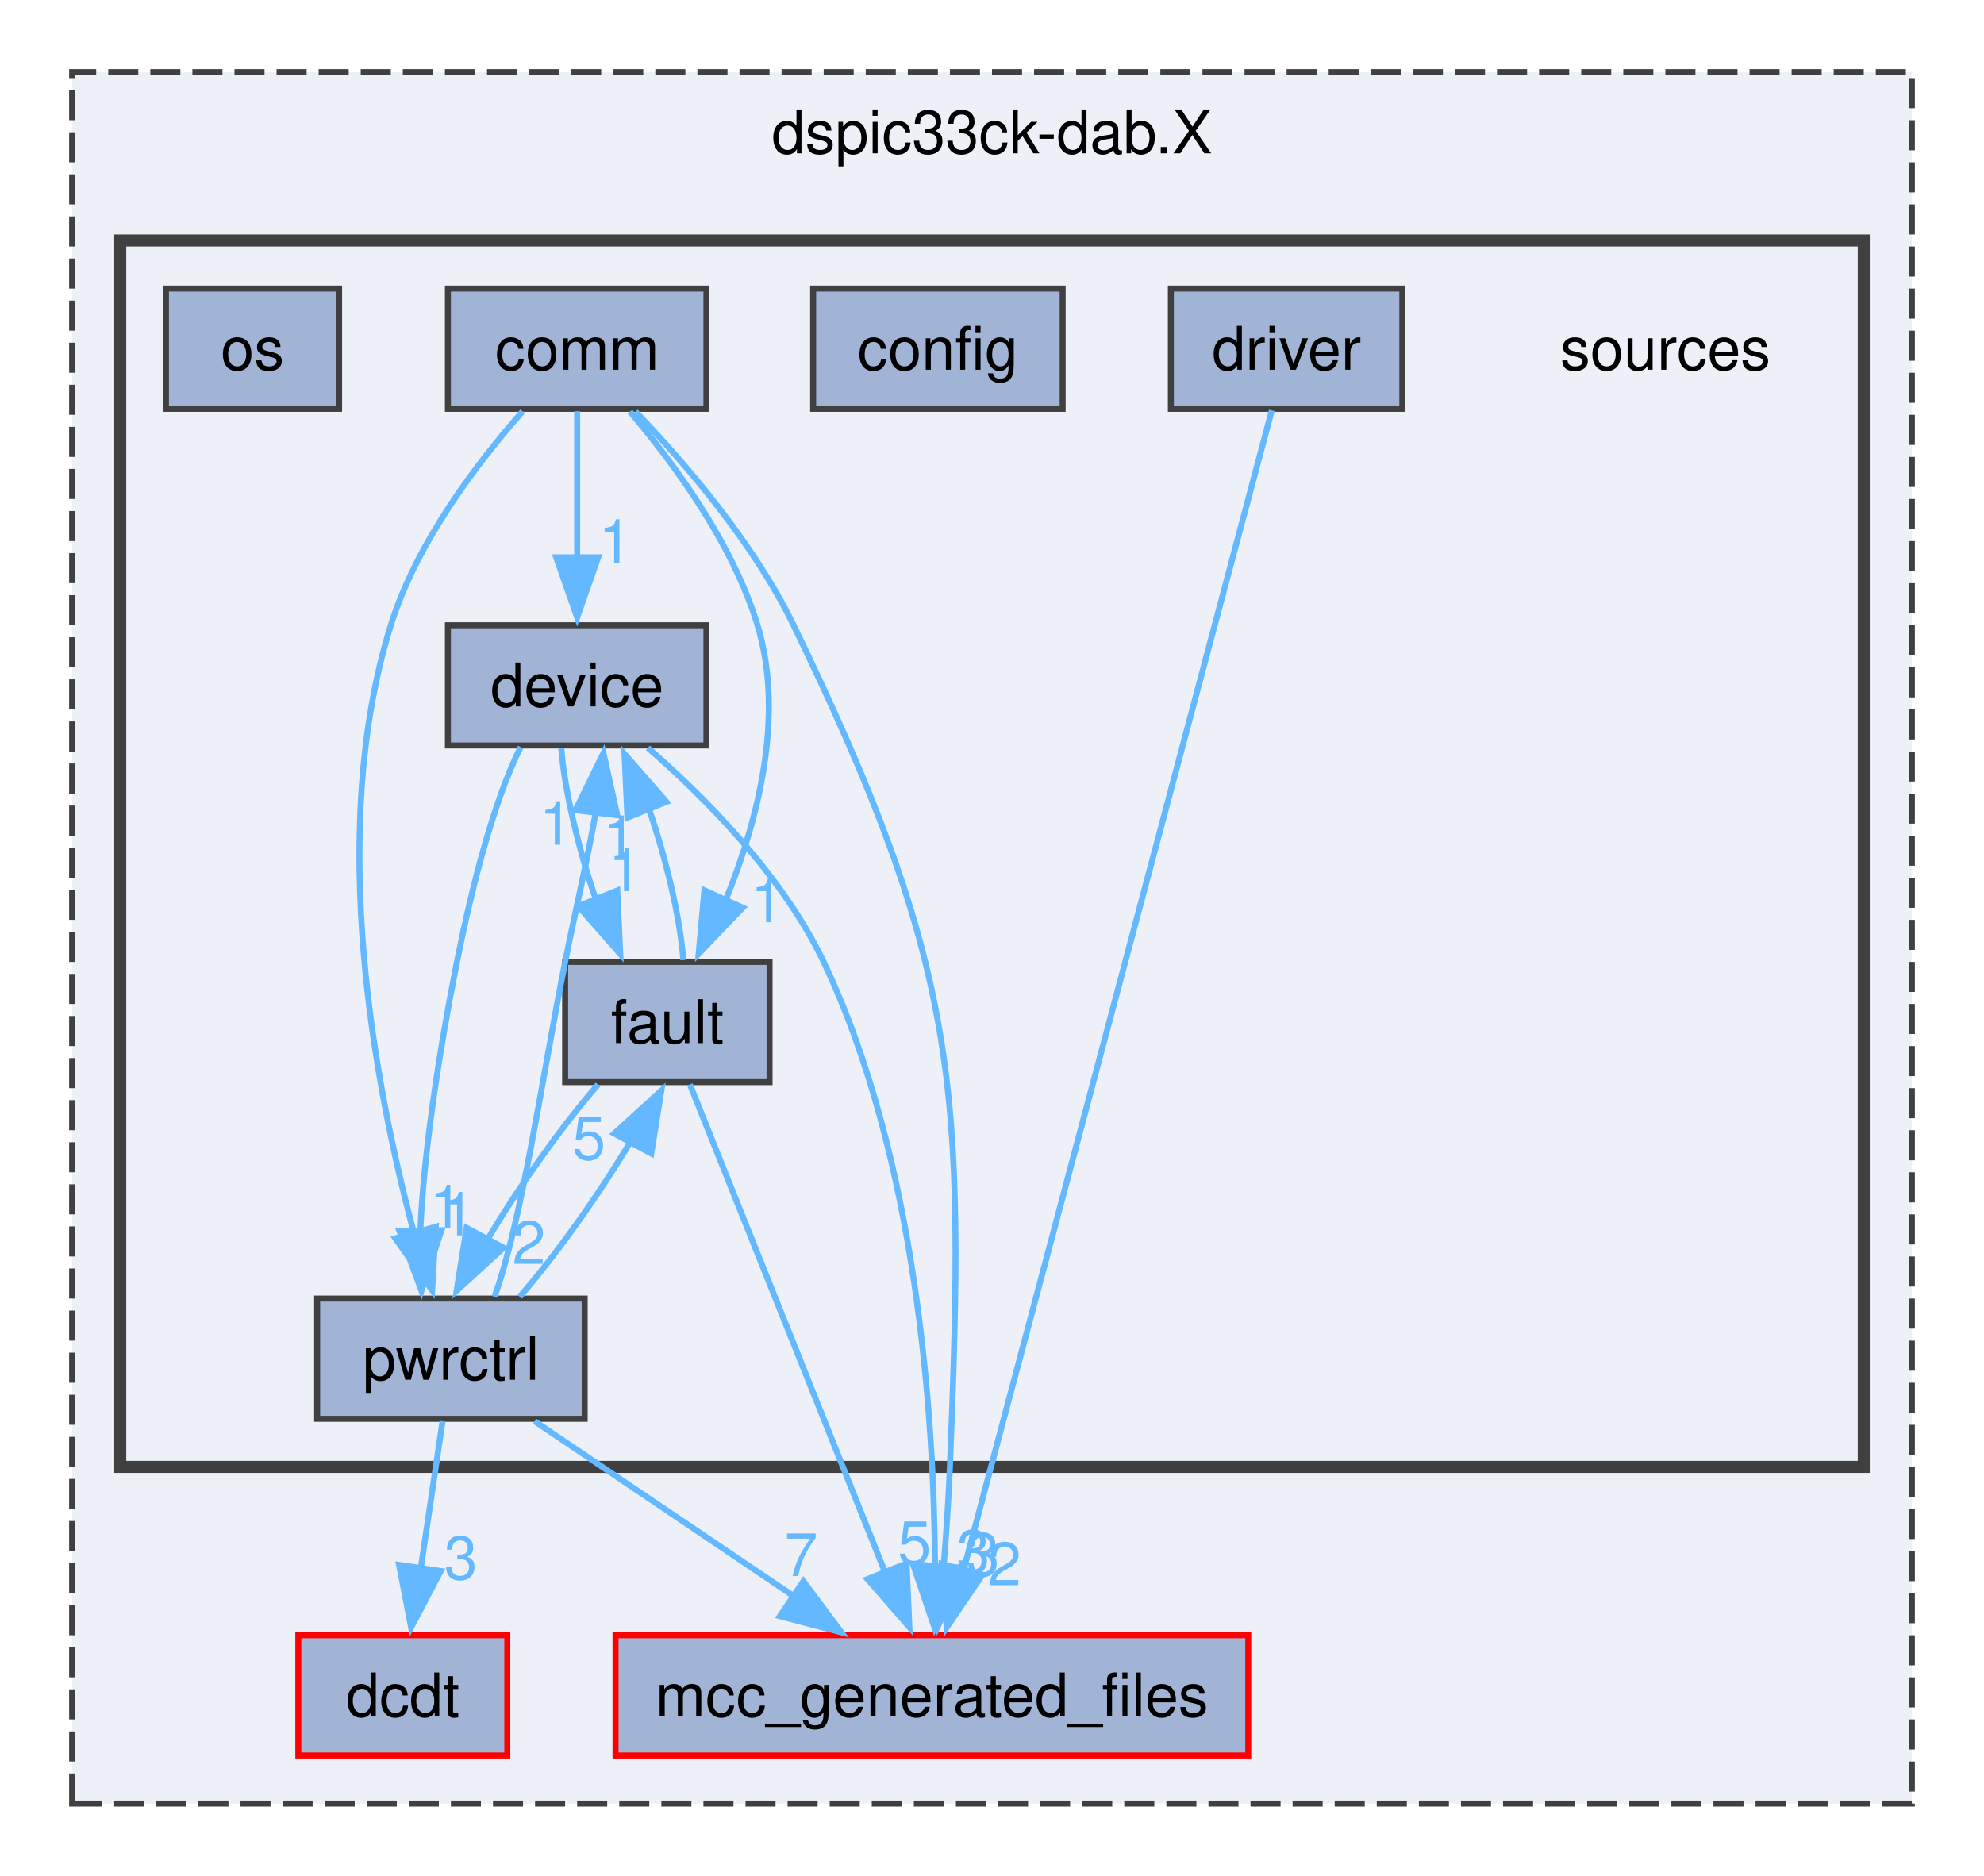
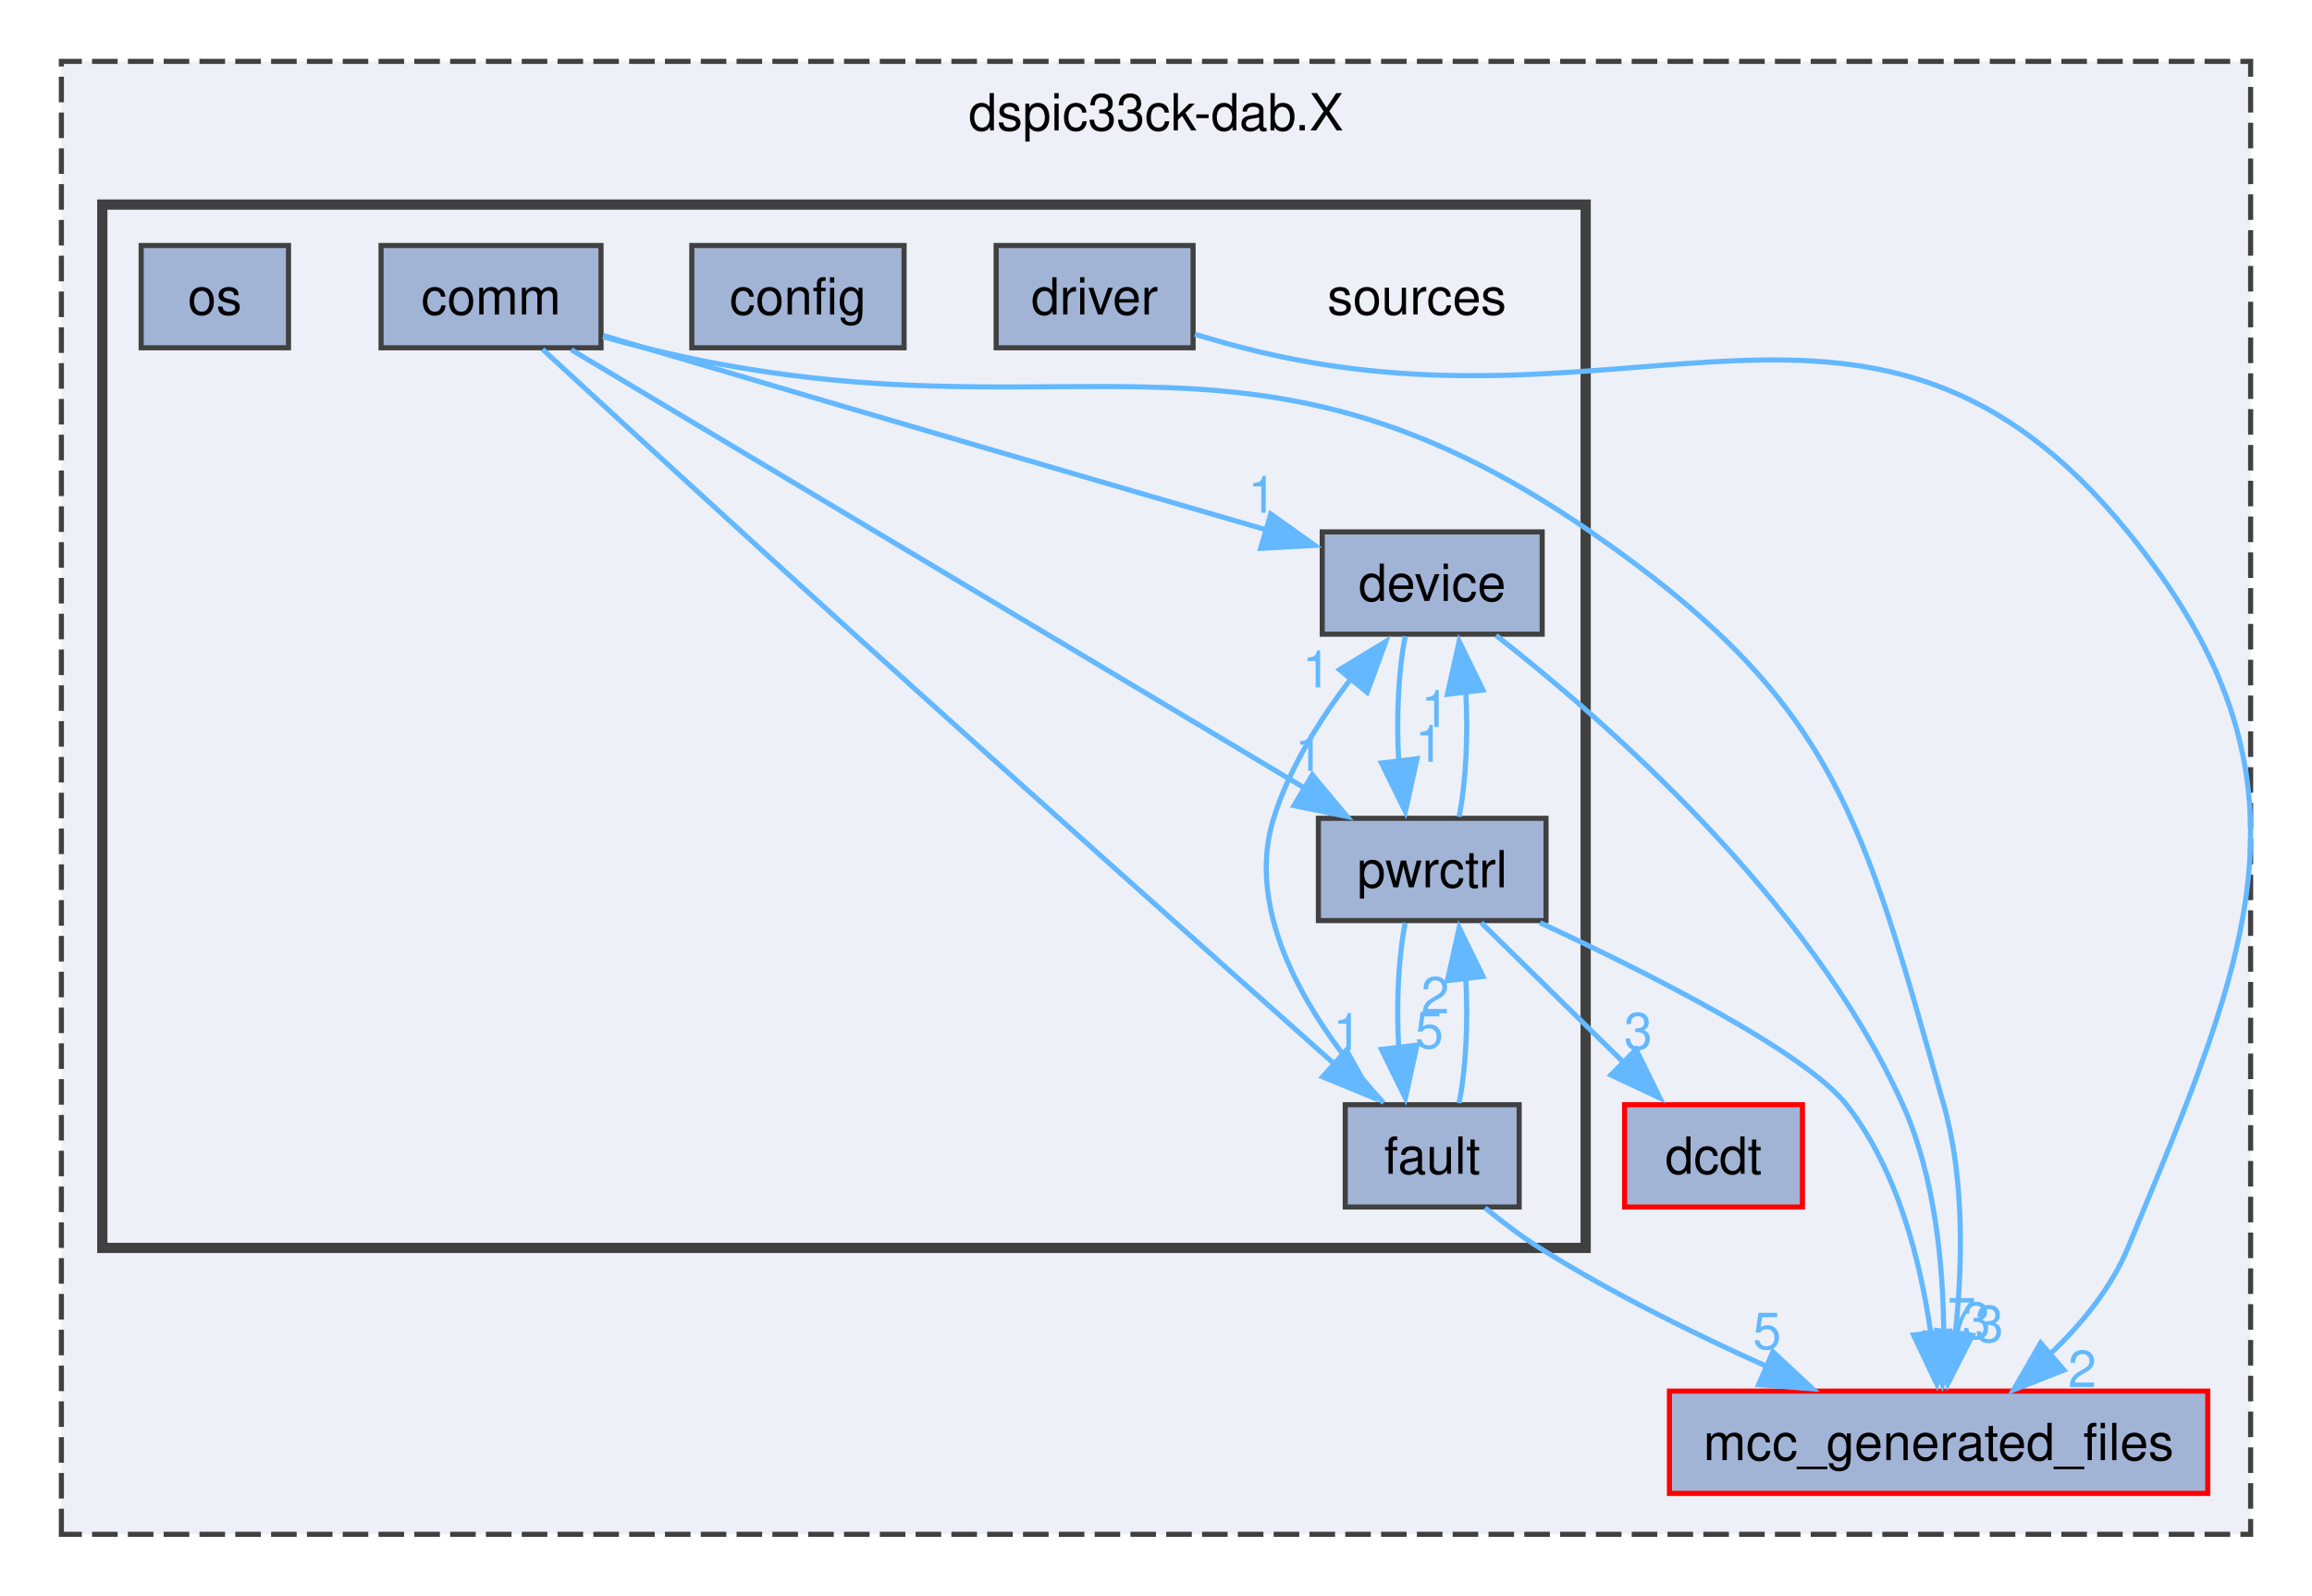
- <svg xmlns="http://www.w3.org/2000/svg" xmlns:xlink="http://www.w3.org/1999/xlink" width="330pt" height="312pt" viewBox="0.00 0.00 330.00 312.00">
+ <svg xmlns="http://www.w3.org/2000/svg" xmlns:xlink="http://www.w3.org/1999/xlink" width="452pt" height="312pt" viewBox="0.00 0.00 452.00 312.00">
  <g id="graph0" class="graph" transform="scale(1 1) rotate(0) translate(4 308)">
    <g id="clust1" class="cluster">
      <g id="a_clust1">
        <a xlink:href="dir_2a88d4bf3010a9a317e26b5e05d2cacc.html" target="_top" xlink:title="dspic33ck-dab.X">
-           <polygon fill="#edf0f7" stroke="#404040" stroke-dasharray="5,2" points="8,-8 8,-296 314,-296 314,-8 8,-8" />
-           <text text-anchor="middle" x="161" y="-282.5" font-family="Helvetica,sans-Serif" font-size="10.00">dspic33ck-dab.X</text>
+           <polygon fill="#edf0f7" stroke="#404040" stroke-dasharray="5,2" points="8,-8 8,-296 436,-296 436,-8 8,-8" />
+           <text text-anchor="middle" x="222" y="-282.5" font-family="Helvetica,sans-Serif" font-size="10.00">dspic33ck-dab.X</text>
        </a>
      </g>
    </g>
    <g id="clust2" class="cluster">
      <g id="a_clust2">
        <a xlink:href="dir_0c85c1034e829fcd1461f64b5ba79455.html" target="_top">
          <polygon fill="#edf0f7" stroke="#404040" stroke-width="2" points="16,-64 16,-268 306,-268 306,-64 16,-64" />
        </a>
      </g>
    </g>
    <g id="node1" class="node">
      <g id="a_node1">
        <a xlink:href="dir_1a88c24452b650a0a27632dbf7692fad.html" target="_top" xlink:title="dcdt">
-           <polygon fill="#a2b4d6" stroke="red" points="80.38,-36 45.62,-36 45.62,-16 80.38,-16 80.38,-36" />
-           <text text-anchor="middle" x="63" y="-22.5" font-family="Helvetica,sans-Serif" font-size="10.00">dcdt</text>
+           <polygon fill="#a2b4d6" stroke="red" points="348.38,-92 313.62,-92 313.62,-72 348.38,-72 348.38,-92" />
+           <text text-anchor="middle" x="331" y="-78.5" font-family="Helvetica,sans-Serif" font-size="10.00">dcdt</text>
        </a>
      </g>
    </g>
    <g id="node2" class="node">
      <g id="a_node2">
        <a xlink:href="dir_c46d2619ca51eda3bcfbc029920b54e1.html" target="_top" xlink:title="mcc_generated_files">
-           <polygon fill="#a2b4d6" stroke="red" points="203.62,-36 98.38,-36 98.38,-16 203.62,-16 203.62,-36" />
-           <text text-anchor="middle" x="151" y="-22.5" font-family="Helvetica,sans-Serif" font-size="10.00">mcc_generated_files</text>
+           <polygon fill="#a2b4d6" stroke="red" points="427.62,-36 322.38,-36 322.38,-16 427.62,-16 427.62,-36" />
+           <text text-anchor="middle" x="375" y="-22.5" font-family="Helvetica,sans-Serif" font-size="10.00">mcc_generated_files</text>
        </a>
      </g>
    </g>
    <g id="node3" class="node">
      <text text-anchor="middle" x="273" y="-246.5" font-family="Helvetica,sans-Serif" font-size="10.00">sources</text>
    </g>
    <g id="node4" class="node">
      <g id="a_node4">
        <a xlink:href="dir_f32f993f0eeec40702e09e10dd24f2c6.html" target="_top" xlink:title="comm">
          <polygon fill="#a2b4d6" stroke="#404040" points="113.5,-260 70.5,-260 70.5,-240 113.5,-240 113.5,-260" />
          <text text-anchor="middle" x="92" y="-246.5" font-family="Helvetica,sans-Serif" font-size="10.00">comm</text>
        </a>
      </g>
    </g>
    <g id="edge4" class="edge">
      <g id="a_edge4">
        <a xlink:href="dir_000005_000025.html" target="_top">
-           <path fill="none" stroke="#63b8ff" d="M101.71,-239.53C109.92,-230.98 121.37,-217.68 128,-204 155.61,-147.05 156.56,-127.23 154,-64 153.78,-58.56 153.38,-52.69 152.94,-47.26" />
-           <polygon fill="#63b8ff" stroke="#63b8ff" points="156.35,-47.07 151.97,-37.42 149.38,-47.69 156.35,-47.07" />
+           <path fill="none" stroke="#63b8ff" d="M113.89,-242.16C116.61,-241.39 119.36,-240.65 122,-240 203.33,-219.94 238.12,-251.67 307,-204 355.07,-170.73 360.06,-148.25 376,-92 380.15,-77.37 379.65,-60.13 378.25,-47.08" />
+           <polygon fill="#63b8ff" stroke="#63b8ff" points="381.62,-46.92 376.82,-37.48 374.69,-47.86 381.62,-46.92" />
        </a>
      </g>
      <g id="a_edge4-headlabel">
        <a xlink:href="dir_000005_000025.html" target="_top" xlink:title="3">
-           <text text-anchor="middle" x="159.49" y="-45.89" font-family="Helvetica,sans-Serif" font-size="10.00" fill="#63b8ff">3</text>
+           <text text-anchor="middle" x="384.92" y="-45.6" font-family="Helvetica,sans-Serif" font-size="10.00" fill="#63b8ff">3</text>
        </a>
      </g>
    </g>
    <g id="node6" class="node">
      <g id="a_node6">
        <a xlink:href="dir_906bcbbe38848504ae53d9f2d85d0e5c.html" target="_top" xlink:title="device">
-           <polygon fill="#a2b4d6" stroke="#404040" points="113.5,-204 70.5,-204 70.5,-184 113.5,-184 113.5,-204" />
-           <text text-anchor="middle" x="92" y="-190.5" font-family="Helvetica,sans-Serif" font-size="10.00">device</text>
+           <polygon fill="#a2b4d6" stroke="#404040" points="297.5,-204 254.5,-204 254.5,-184 297.5,-184 297.5,-204" />
+           <text text-anchor="middle" x="276" y="-190.5" font-family="Helvetica,sans-Serif" font-size="10.00">device</text>
        </a>
      </g>
    </g>
    <g id="edge2" class="edge">
      <g id="a_edge2">
        <a xlink:href="dir_000005_000017.html" target="_top">
-           <path fill="none" stroke="#63b8ff" d="M92,-239.59C92,-232.86 92,-223.53 92,-215.15" />
-           <polygon fill="#63b8ff" stroke="#63b8ff" points="95.5,-215.3 92,-205.3 88.5,-215.3 95.5,-215.3" />
+           <path fill="none" stroke="#63b8ff" d="M113.95,-242.4C116.66,-241.59 119.39,-240.77 122,-240 164.05,-227.55 212.62,-213.39 243.79,-204.34" />
+           <polygon fill="#63b8ff" stroke="#63b8ff" points="244.43,-207.51 253.05,-201.36 242.47,-200.79 244.43,-207.51" />
        </a>
      </g>
      <g id="a_edge2-headlabel">
        <a xlink:href="dir_000005_000017.html" target="_top" xlink:title="1">
-           <text text-anchor="middle" x="98.34" y="-214.39" font-family="Helvetica,sans-Serif" font-size="10.00" fill="#63b8ff">1</text>
+           <text text-anchor="middle" x="242.77" y="-207.74" font-family="Helvetica,sans-Serif" font-size="10.00" fill="#63b8ff">1</text>
        </a>
      </g>
    </g>
    <g id="node8" class="node">
      <g id="a_node8">
        <a xlink:href="dir_06cf4eb54185625c35ddef42b22844f1.html" target="_top" xlink:title="fault">
-           <polygon fill="#a2b4d6" stroke="#404040" points="124,-148 90,-148 90,-128 124,-128 124,-148" />
-           <text text-anchor="middle" x="107" y="-134.5" font-family="Helvetica,sans-Serif" font-size="10.00">fault</text>
+           <polygon fill="#a2b4d6" stroke="#404040" points="293,-92 259,-92 259,-72 293,-72 293,-92" />
+           <text text-anchor="middle" x="276" y="-78.5" font-family="Helvetica,sans-Serif" font-size="10.00">fault</text>
        </a>
      </g>
    </g>
    <g id="edge1" class="edge">
      <g id="a_edge1">
        <a xlink:href="dir_000005_000022.html" target="_top">
-           <path fill="none" stroke="#63b8ff" d="M100.78,-239.52C108.06,-230.96 117.86,-217.66 122,-204 126.61,-188.76 121.94,-171.14 116.63,-158.09" />
-           <polygon fill="#63b8ff" stroke="#63b8ff" points="119.53,-157.02 112.21,-149.36 113.16,-159.91 119.53,-157.02" />
+           <path fill="none" stroke="#63b8ff" d="M102.08,-239.7C115.81,-227.05 141.19,-203.73 163,-184 196.07,-154.08 234.89,-119.5 257.34,-99.55" />
+           <polygon fill="#63b8ff" stroke="#63b8ff" points="259.22,-102.68 264.37,-93.43 254.57,-97.45 259.22,-102.68" />
        </a>
      </g>
      <g id="a_edge1-headlabel">
        <a xlink:href="dir_000005_000022.html" target="_top" xlink:title="1">
-           <text text-anchor="middle" x="123.61" y="-154.61" font-family="Helvetica,sans-Serif" font-size="10.00" fill="#63b8ff">1</text>
+           <text text-anchor="middle" x="259.41" y="-102.69" font-family="Helvetica,sans-Serif" font-size="10.00" fill="#63b8ff">1</text>
        </a>
      </g>
    </g>
    <g id="node10" class="node">
      <g id="a_node10">
        <a xlink:href="dir_bcf70896ed3e36f2db4975414825655f.html" target="_top" xlink:title="pwrctrl">
-           <polygon fill="#a2b4d6" stroke="#404040" points="93.25,-92 48.75,-92 48.75,-72 93.25,-72 93.25,-92" />
-           <text text-anchor="middle" x="71" y="-78.5" font-family="Helvetica,sans-Serif" font-size="10.00">pwrctrl</text>
+           <polygon fill="#a2b4d6" stroke="#404040" points="298.25,-148 253.75,-148 253.75,-128 298.25,-128 298.25,-148" />
+           <text text-anchor="middle" x="276" y="-134.5" font-family="Helvetica,sans-Serif" font-size="10.00">pwrctrl</text>
        </a>
      </g>
    </g>
    <g id="edge3" class="edge">
      <g id="a_edge3">
        <a xlink:href="dir_000005_000029.html" target="_top">
-           <path fill="none" stroke="#63b8ff" d="M82.93,-239.57C75.41,-231.05 65.28,-217.77 61,-204 50.29,-169.58 58.35,-127.15 64.89,-102.77" />
-           <polygon fill="#63b8ff" stroke="#63b8ff" points="68.48,-103.95 67.88,-93.37 61.75,-102.01 68.48,-103.95" />
+           <path fill="none" stroke="#63b8ff" d="M107.69,-239.62C139.73,-220.46 212.93,-176.71 251.37,-153.72" />
+           <polygon fill="#63b8ff" stroke="#63b8ff" points="252.56,-156.49 259.35,-148.35 248.97,-150.48 252.56,-156.49" />
        </a>
      </g>
      <g id="a_edge3-headlabel">
        <a xlink:href="dir_000005_000029.html" target="_top" xlink:title="1">
-           <text text-anchor="middle" x="70.21" y="-103.69" font-family="Helvetica,sans-Serif" font-size="10.00" fill="#63b8ff">1</text>
+           <text text-anchor="middle" x="251.94" y="-157.27" font-family="Helvetica,sans-Serif" font-size="10.00" fill="#63b8ff">1</text>
        </a>
      </g>
    </g>
    <g id="node5" class="node">
      <g id="a_node5">
        <a xlink:href="dir_73d77e360d8a42bdd964ea14e9da6f2f.html" target="_top" xlink:title="config">
          <polygon fill="#a2b4d6" stroke="#404040" points="172.75,-260 131.25,-260 131.25,-240 172.75,-240 172.75,-260" />
          <text text-anchor="middle" x="152" y="-246.5" font-family="Helvetica,sans-Serif" font-size="10.00">config</text>
        </a>
      </g>
    </g>
-     <g id="edge7" class="edge">
-       <g id="a_edge7">
+     <g id="edge6" class="edge">
+       <g id="a_edge6">
        <a xlink:href="dir_000017_000025.html" target="_top">
-           <path fill="none" stroke="#63b8ff" d="M103.77,-183.61C113.29,-175.31 126.2,-162.32 133,-148 148.59,-115.18 151.38,-72.18 151.52,-47.27" />
-           <polygon fill="#63b8ff" stroke="#63b8ff" points="155.01,-47.29 151.41,-37.33 148.01,-47.36 155.01,-47.29" />
-         </a>
-       </g>
-       <g id="a_edge7-headlabel">
+           <path fill="none" stroke="#63b8ff" d="M288.48,-183.76C309.09,-167.69 349.79,-132.44 368,-92 374.35,-77.9 375.92,-60.39 376.01,-47.1" />
+           <polygon fill="#63b8ff" stroke="#63b8ff" points="379.49,-47.21 375.76,-37.3 372.49,-47.37 379.49,-47.21" />
+         </a>
+       </g>
+       <g id="a_edge6-headlabel">
        <a xlink:href="dir_000017_000025.html" target="_top" xlink:title="3">
-           <text text-anchor="middle" x="157.88" y="-46.36" font-family="Helvetica,sans-Serif" font-size="10.00" fill="#63b8ff">3</text>
+           <text text-anchor="middle" x="382.41" y="-46.24" font-family="Helvetica,sans-Serif" font-size="10.00" fill="#63b8ff">3</text>
        </a>
      </g>
    </g>
    <g id="edge5" class="edge">
      <g id="a_edge5">
-         <a xlink:href="dir_000017_000022.html" target="_top">
-           <path fill="none" stroke="#63b8ff" d="M89.35,-183.59C89.89,-176.63 92.18,-166.89 95.14,-158.29" />
-           <polygon fill="#63b8ff" stroke="#63b8ff" points="98.68,-159.88 99.17,-149.3 92.19,-157.26 98.68,-159.88" />
+         <a xlink:href="dir_000017_000029.html" target="_top">
+           <path fill="none" stroke="#63b8ff" d="M270.73,-183.59C269.38,-176.86 268.96,-167.53 269.45,-159.15" />
+           <polygon fill="#63b8ff" stroke="#63b8ff" points="273.03,-159.65 270.75,-149.3 266.08,-158.81 273.03,-159.65" />
        </a>
      </g>
      <g id="a_edge5-headlabel">
-         <a xlink:href="dir_000017_000022.html" target="_top" xlink:title="1">
-           <text text-anchor="middle" x="99.97" y="-159.78" font-family="Helvetica,sans-Serif" font-size="10.00" fill="#63b8ff">1</text>
-         </a>
-       </g>
-     </g>
-     <g id="edge6" class="edge">
-       <g id="a_edge6">
-         <a xlink:href="dir_000017_000029.html" target="_top">
-           <path fill="none" stroke="#63b8ff" d="M82.6,-183.74C78.09,-174.68 74.48,-160.46 72,-148 69.03,-133.06 66.44,-116.05 65.91,-103.17" />
-           <polygon fill="#63b8ff" stroke="#63b8ff" points="69.43,-103.36 66.1,-93.3 62.43,-103.24 69.43,-103.36" />
-         </a>
-       </g>
-       <g id="a_edge6-headlabel">
        <a xlink:href="dir_000017_000029.html" target="_top" xlink:title="1">
-           <text text-anchor="middle" x="72.21" y="-102.5" font-family="Helvetica,sans-Serif" font-size="10.00" fill="#63b8ff">1</text>
+           <text text-anchor="middle" x="275.42" y="-159.05" font-family="Helvetica,sans-Serif" font-size="10.00" fill="#63b8ff">1</text>
        </a>
      </g>
    </g>
    <g id="node7" class="node">
      <g id="a_node7">
        <a xlink:href="dir_f05eb2cb4d2f67fc50957245660a2660.html" target="_top" xlink:title="driver">
          <polygon fill="#a2b4d6" stroke="#404040" points="229.25,-260 190.75,-260 190.75,-240 229.25,-240 229.25,-260" />
          <text text-anchor="middle" x="210" y="-246.5" font-family="Helvetica,sans-Serif" font-size="10.00">driver</text>
        </a>
      </g>
    </g>
+     <g id="edge7" class="edge">
+       <g id="a_edge7">
+         <a xlink:href="dir_000020_000025.html" target="_top">
+           <path fill="none" stroke="#63b8ff" d="M229.58,-242.64C232.72,-241.71 235.94,-240.79 239,-240 315.04,-220.34 362.45,-264.93 412,-204 451.26,-155.73 435.81,-121.49 412,-64 408.75,-56.15 402.94,-49.1 396.87,-43.31" />
+           <polygon fill="#63b8ff" stroke="#63b8ff" points="399.51,-40.11 389.65,-36.24 394.95,-45.42 399.51,-40.11" />
+         </a>
+       </g>
+       <g id="a_edge7-headlabel">
+         <a xlink:href="dir_000020_000025.html" target="_top" xlink:title="2">
+           <text text-anchor="middle" x="403.09" y="-36.8" font-family="Helvetica,sans-Serif" font-size="10.00" fill="#63b8ff">2</text>
+         </a>
+       </g>
+     </g>
+     <g id="edge10" class="edge">
+       <g id="a_edge10">
+         <a xlink:href="dir_000022_000025.html" target="_top">
+           <path fill="none" stroke="#63b8ff" d="M286.32,-71.84C289.61,-69.14 293.35,-66.3 297,-64 310.98,-55.2 327.39,-47.12 341.54,-40.77" />
+           <polygon fill="#63b8ff" stroke="#63b8ff" points="342.61,-43.68 350.37,-36.46 339.81,-37.26 342.61,-43.68" />
+         </a>
+       </g>
+       <g id="a_edge10-headlabel">
+         <a xlink:href="dir_000022_000025.html" target="_top" xlink:title="5">
+           <text text-anchor="middle" x="341.46" y="-44.22" font-family="Helvetica,sans-Serif" font-size="10.00" fill="#63b8ff">5</text>
+         </a>
+       </g>
+     </g>
    <g id="edge8" class="edge">
      <g id="a_edge8">
-         <a xlink:href="dir_000020_000025.html" target="_top">
-           <path fill="none" stroke="#63b8ff" d="M207.54,-239.74C198.71,-206.53 168.51,-92.87 156.24,-46.72" />
-           <polygon fill="#63b8ff" stroke="#63b8ff" points="159.42,-46.06 153.47,-37.3 152.66,-47.86 159.42,-46.06" />
+         <a xlink:href="dir_000022_000017.html" target="_top">
+           <path fill="none" stroke="#63b8ff" d="M266.51,-92.34C255.18,-104.66 238.54,-127.23 245,-148 248.05,-157.79 254.04,-167.33 259.96,-175.09" />
+           <polygon fill="#63b8ff" stroke="#63b8ff" points="257.88,-177.07 266.93,-182.57 263.28,-172.62 257.88,-177.07" />
        </a>
      </g>
      <g id="a_edge8-headlabel">
-         <a xlink:href="dir_000020_000025.html" target="_top" xlink:title="2">
-           <text text-anchor="middle" x="163.09" y="-44.31" font-family="Helvetica,sans-Serif" font-size="10.00" fill="#63b8ff">2</text>
-         </a>
-       </g>
-     </g>
-     <g id="edge11" class="edge">
-       <g id="a_edge11">
-         <a xlink:href="dir_000022_000025.html" target="_top">
-           <path fill="none" stroke="#63b8ff" d="M110.75,-127.62C117.93,-109.68 133.73,-70.17 143.26,-46.35" />
-           <polygon fill="#63b8ff" stroke="#63b8ff" points="146.79,-47.94 147.26,-37.35 140.29,-45.34 146.79,-47.94" />
-         </a>
-       </g>
-       <g id="a_edge11-headlabel">
-         <a xlink:href="dir_000022_000025.html" target="_top" xlink:title="5">
-           <text text-anchor="middle" x="148.1" y="-47.83" font-family="Helvetica,sans-Serif" font-size="10.00" fill="#63b8ff">5</text>
+         <a xlink:href="dir_000022_000017.html" target="_top" xlink:title="1">
+           <text text-anchor="middle" x="253.4" y="-173.6" font-family="Helvetica,sans-Serif" font-size="10.00" fill="#63b8ff">1</text>
        </a>
      </g>
    </g>
    <g id="edge9" class="edge">
      <g id="a_edge9">
-         <a xlink:href="dir_000022_000017.html" target="_top">
-           <path fill="none" stroke="#63b8ff" d="M109.66,-148.3C109.14,-155.24 106.86,-164.97 103.9,-173.58" />
-           <polygon fill="#63b8ff" stroke="#63b8ff" points="100.36,-172.01 99.88,-182.59 106.85,-174.62 100.36,-172.01" />
+         <a xlink:href="dir_000022_000029.html" target="_top">
+           <path fill="none" stroke="#63b8ff" d="M281.25,-92.3C282.6,-99.01 283.04,-108.32 282.56,-116.71" />
+           <polygon fill="#63b8ff" stroke="#63b8ff" points="278.97,-116.25 281.27,-126.59 285.92,-117.08 278.97,-116.25" />
        </a>
      </g>
      <g id="a_edge9-headlabel">
-         <a xlink:href="dir_000022_000017.html" target="_top" xlink:title="1">
-           <text text-anchor="middle" x="99.06" y="-165.12" font-family="Helvetica,sans-Serif" font-size="10.00" fill="#63b8ff">1</text>
-         </a>
-       </g>
-     </g>
-     <g id="edge10" class="edge">
-       <g id="a_edge10">
-         <a xlink:href="dir_000022_000029.html" target="_top">
-           <path fill="none" stroke="#63b8ff" d="M95.46,-127.59C89.29,-120.47 82.21,-110.45 77.02,-101.72" />
-           <polygon fill="#63b8ff" stroke="#63b8ff" points="79.77,-100.45 71.95,-93.3 73.61,-103.76 79.77,-100.45" />
-         </a>
-       </g>
-       <g id="a_edge10-headlabel">
        <a xlink:href="dir_000022_000029.html" target="_top" xlink:title="2">
-           <text text-anchor="middle" x="83.98" y="-97.77" font-family="Helvetica,sans-Serif" font-size="10.00" fill="#63b8ff">2</text>
+           <text text-anchor="middle" x="276.58" y="-109.85" font-family="Helvetica,sans-Serif" font-size="10.00" fill="#63b8ff">2</text>
        </a>
      </g>
    </g>
    <g id="node9" class="node">
      <g id="a_node9">
        <a xlink:href="dir_6b912e9cb7e796f7b771bafbeee1680d.html" target="_top" xlink:title="os">
          <polygon fill="#a2b4d6" stroke="#404040" points="52.4,-260 23.6,-260 23.6,-240 52.4,-240 52.4,-260" />
          <text text-anchor="middle" x="38" y="-246.5" font-family="Helvetica,sans-Serif" font-size="10.00">os</text>
        </a>
      </g>
    </g>
+     <g id="edge12" class="edge">
+       <g id="a_edge12">
+         <a xlink:href="dir_000029_000012.html" target="_top">
+           <path fill="none" stroke="#63b8ff" d="M285.58,-127.59C293.39,-119.93 304.61,-108.91 313.94,-99.75" />
+           <polygon fill="#63b8ff" stroke="#63b8ff" points="315.85,-102.8 320.53,-93.3 310.94,-97.81 315.85,-102.8" />
+         </a>
+       </g>
+       <g id="a_edge12-headlabel">
+         <a xlink:href="dir_000029_000012.html" target="_top" xlink:title="3">
+           <text text-anchor="middle" x="316.27" y="-102.85" font-family="Helvetica,sans-Serif" font-size="10.00" fill="#63b8ff">3</text>
+         </a>
+       </g>
+     </g>
+     <g id="edge14" class="edge">
+       <g id="a_edge14">
+         <a xlink:href="dir_000029_000025.html" target="_top">
+           <path fill="none" stroke="#63b8ff" d="M297.09,-127.58C318.27,-117.73 348.89,-102.3 357,-92 367.08,-79.19 371.52,-61.09 373.48,-47.24" />
+           <polygon fill="#63b8ff" stroke="#63b8ff" points="377.05,-47.72 374.63,-37.41 370.09,-46.98 377.05,-47.72" />
+         </a>
+       </g>
+       <g id="a_edge14-headlabel">
+         <a xlink:href="dir_000029_000025.html" target="_top" xlink:title="7">
+           <text text-anchor="middle" x="379.49" y="-47.1" font-family="Helvetica,sans-Serif" font-size="10.00" fill="#63b8ff">7</text>
+         </a>
+       </g>
+     </g>
    <g id="edge13" class="edge">
      <g id="a_edge13">
-         <a xlink:href="dir_000029_000012.html" target="_top">
-           <path fill="none" stroke="#63b8ff" d="M69.61,-71.59C68.61,-64.86 67.23,-55.53 65.99,-47.15" />
-           <polygon fill="#63b8ff" stroke="#63b8ff" points="69.31,-46.68 64.38,-37.3 62.38,-47.7 69.31,-46.68" />
+         <a xlink:href="dir_000029_000017.html" target="_top">
+           <path fill="none" stroke="#63b8ff" d="M281.25,-148.3C282.6,-155.01 283.04,-164.32 282.56,-172.71" />
+           <polygon fill="#63b8ff" stroke="#63b8ff" points="278.97,-172.25 281.27,-182.59 285.92,-173.08 278.97,-172.25" />
        </a>
      </g>
      <g id="a_edge13-headlabel">
-         <a xlink:href="dir_000029_000012.html" target="_top" xlink:title="3">
-           <text text-anchor="middle" x="72.64" y="-45.32" font-family="Helvetica,sans-Serif" font-size="10.00" fill="#63b8ff">3</text>
-         </a>
-       </g>
-     </g>
-     <g id="edge15" class="edge">
-       <g id="a_edge15">
-         <a xlink:href="dir_000029_000025.html" target="_top">
-           <path fill="none" stroke="#63b8ff" d="M84.93,-71.59C96.79,-63.59 114.06,-51.93 127.97,-42.54" />
-           <polygon fill="#63b8ff" stroke="#63b8ff" points="129.63,-44.98 135.96,-36.48 125.71,-39.17 129.63,-44.98" />
-         </a>
-       </g>
-       <g id="a_edge15-headlabel">
-         <a xlink:href="dir_000029_000025.html" target="_top" xlink:title="7">
-           <text text-anchor="middle" x="129.24" y="-45.84" font-family="Helvetica,sans-Serif" font-size="10.00" fill="#63b8ff">7</text>
-         </a>
-       </g>
-     </g>
-     <g id="edge14" class="edge">
-       <g id="a_edge14">
-         <a xlink:href="dir_000029_000017.html" target="_top">
-           <path fill="none" stroke="#63b8ff" d="M78.25,-92.3C82.83,-104.96 86.08,-128.29 90,-148 91.63,-156.18 93.74,-165.11 95.08,-172.85" />
-           <polygon fill="#63b8ff" stroke="#63b8ff" points="91.72,-173.23 96.37,-182.74 98.67,-172.4 91.72,-173.23" />
-         </a>
-       </g>
-       <g id="a_edge14-headlabel">
        <a xlink:href="dir_000029_000017.html" target="_top" xlink:title="1">
-           <text text-anchor="middle" x="88.48" y="-167.49" font-family="Helvetica,sans-Serif" font-size="10.00" fill="#63b8ff">1</text>
-         </a>
-       </g>
-     </g>
-     <g id="edge12" class="edge">
-       <g id="a_edge12">
+           <text text-anchor="middle" x="276.58" y="-165.85" font-family="Helvetica,sans-Serif" font-size="10.00" fill="#63b8ff">1</text>
+         </a>
+       </g>
+     </g>
+     <g id="edge11" class="edge">
+       <g id="a_edge11">
        <a xlink:href="dir_000029_000022.html" target="_top">
-           <path fill="none" stroke="#63b8ff" d="M82.44,-92.3C88.61,-99.39 95.69,-109.4 100.9,-118.15" />
-           <polygon fill="#63b8ff" stroke="#63b8ff" points="98.17,-119.45 106,-126.59 104.33,-116.13 98.17,-119.45" />
-         </a>
-       </g>
-       <g id="a_edge12-headlabel">
+           <path fill="none" stroke="#63b8ff" d="M270.73,-127.59C269.38,-120.86 268.96,-111.53 269.45,-103.15" />
+           <polygon fill="#63b8ff" stroke="#63b8ff" points="273.03,-103.65 270.75,-93.3 266.08,-102.81 273.03,-103.65" />
+         </a>
+       </g>
+       <g id="a_edge11-headlabel">
        <a xlink:href="dir_000029_000022.html" target="_top" xlink:title="5">
-           <text text-anchor="middle" x="93.96" y="-115.14" font-family="Helvetica,sans-Serif" font-size="10.00" fill="#63b8ff">5</text>
+           <text text-anchor="middle" x="275.42" y="-103.05" font-family="Helvetica,sans-Serif" font-size="10.00" fill="#63b8ff">5</text>
        </a>
      </g>
    </g>
  </g>
</svg>
